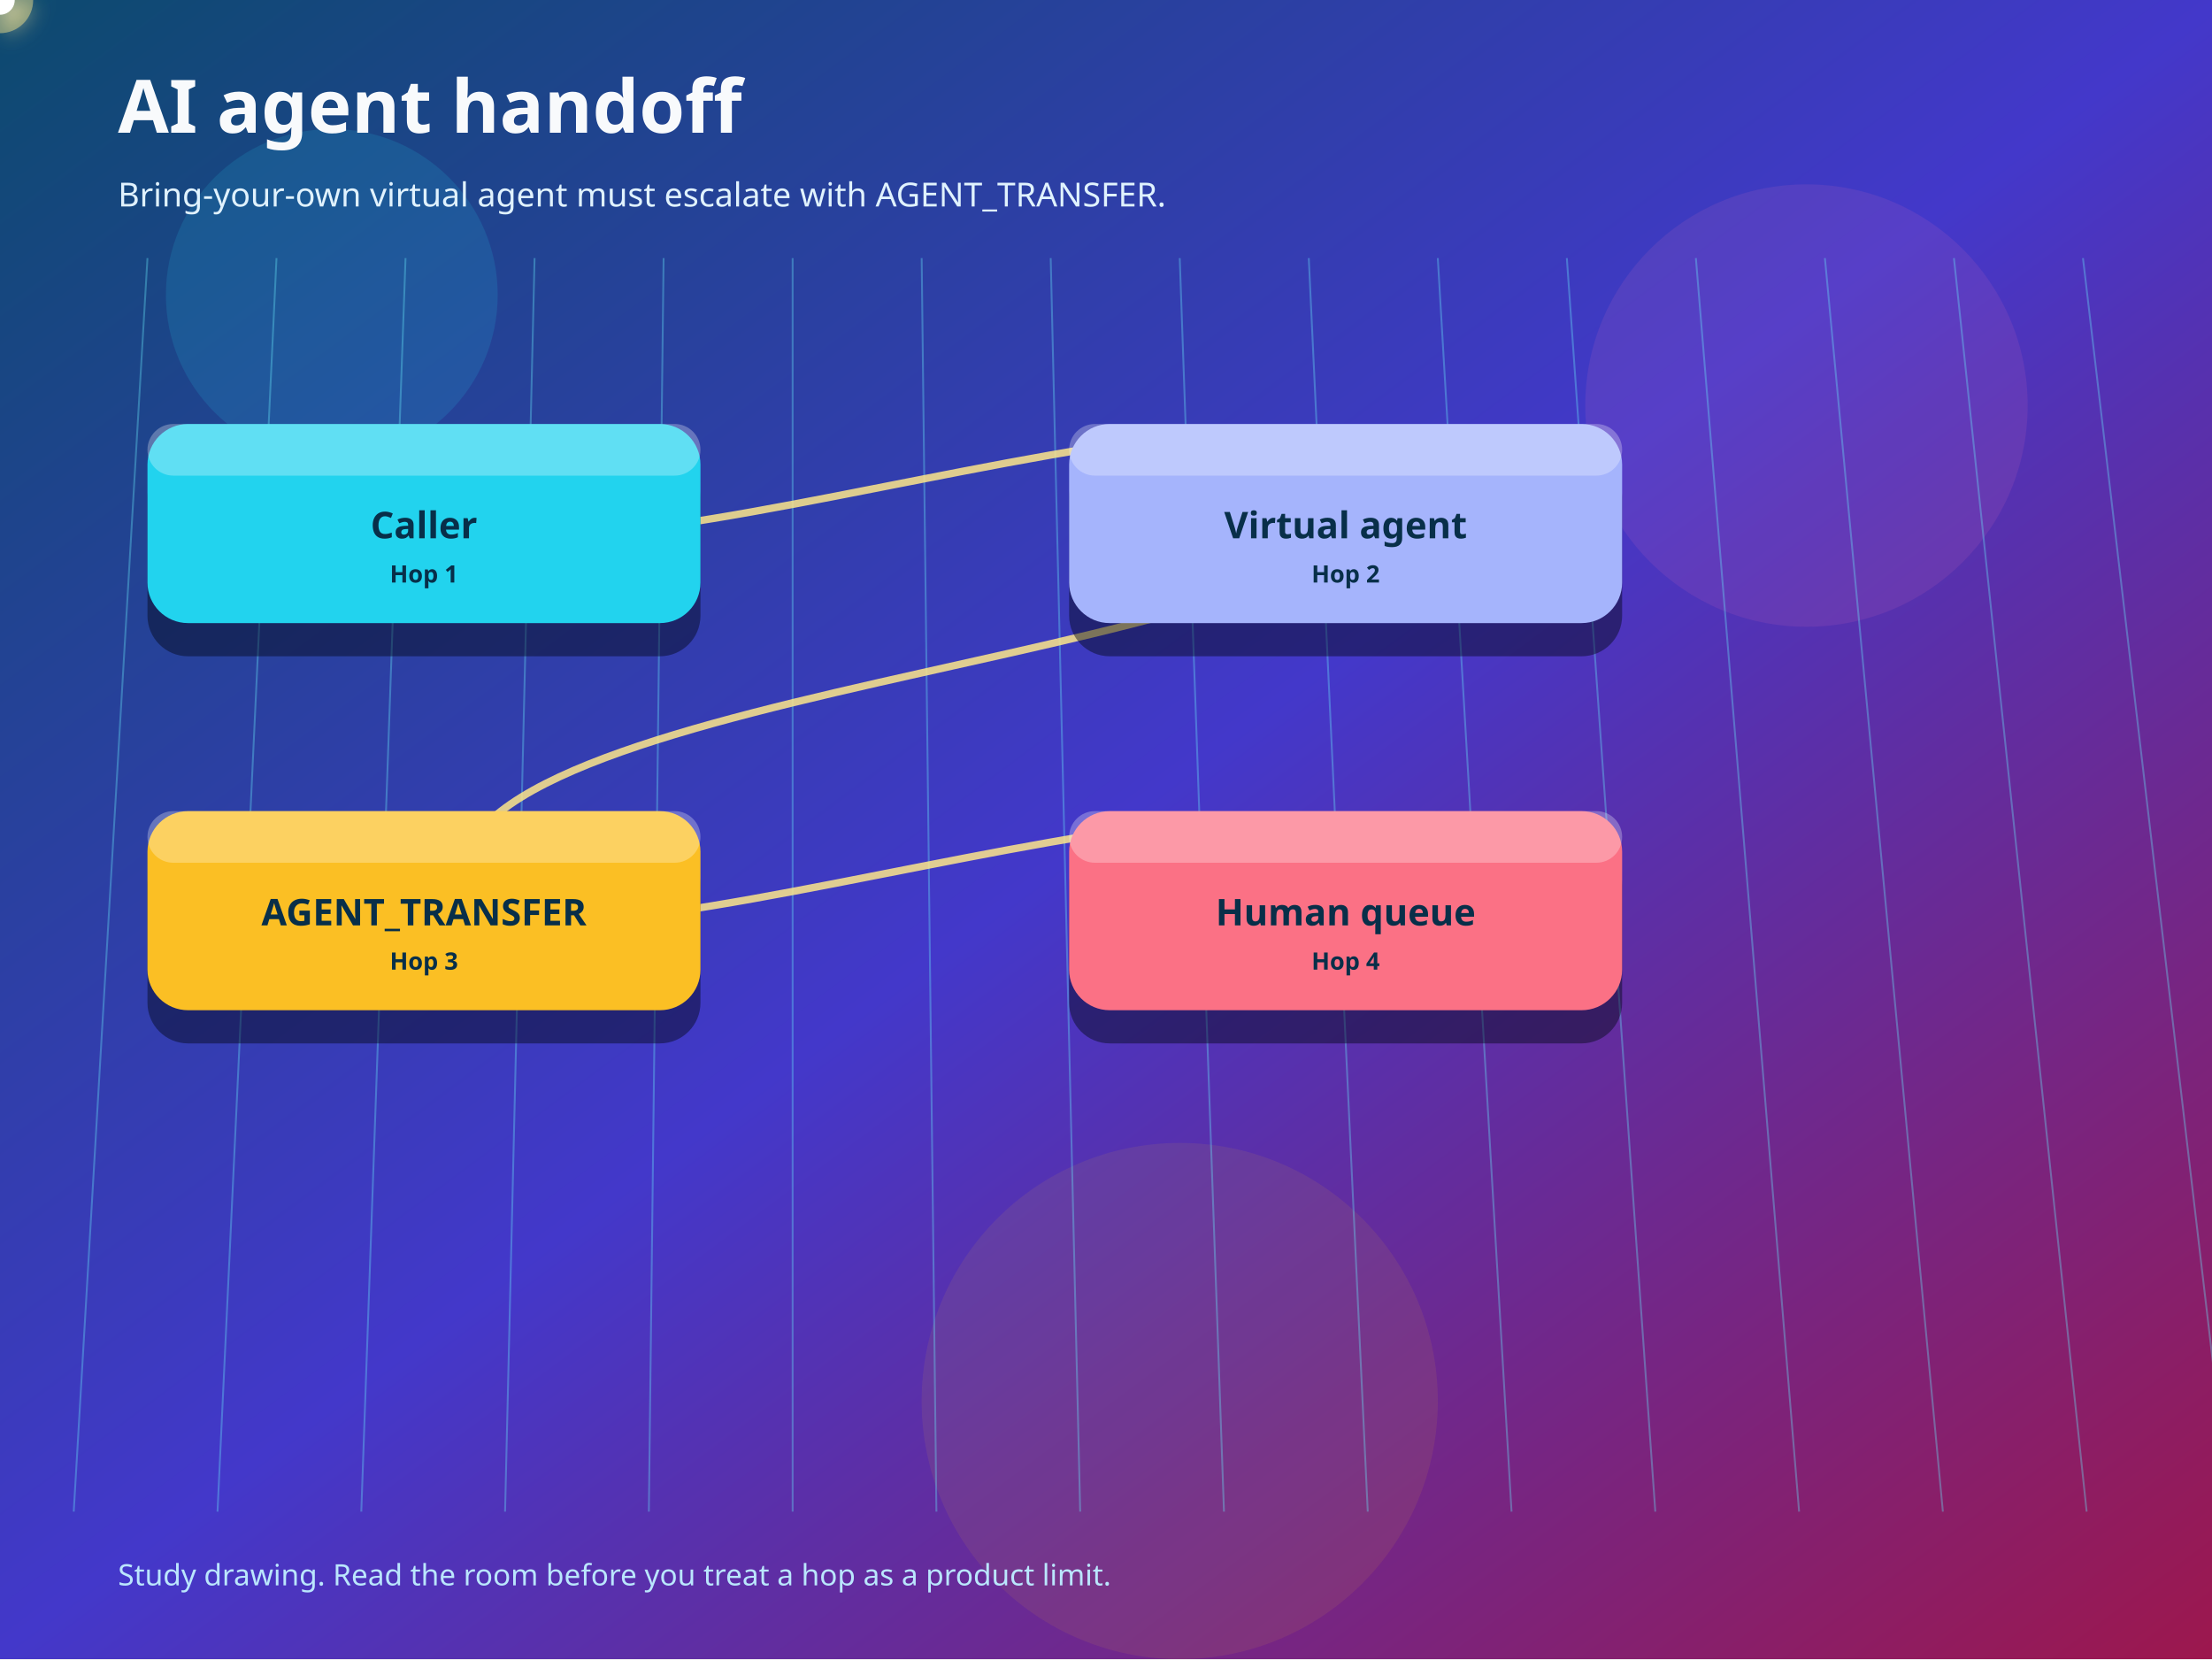
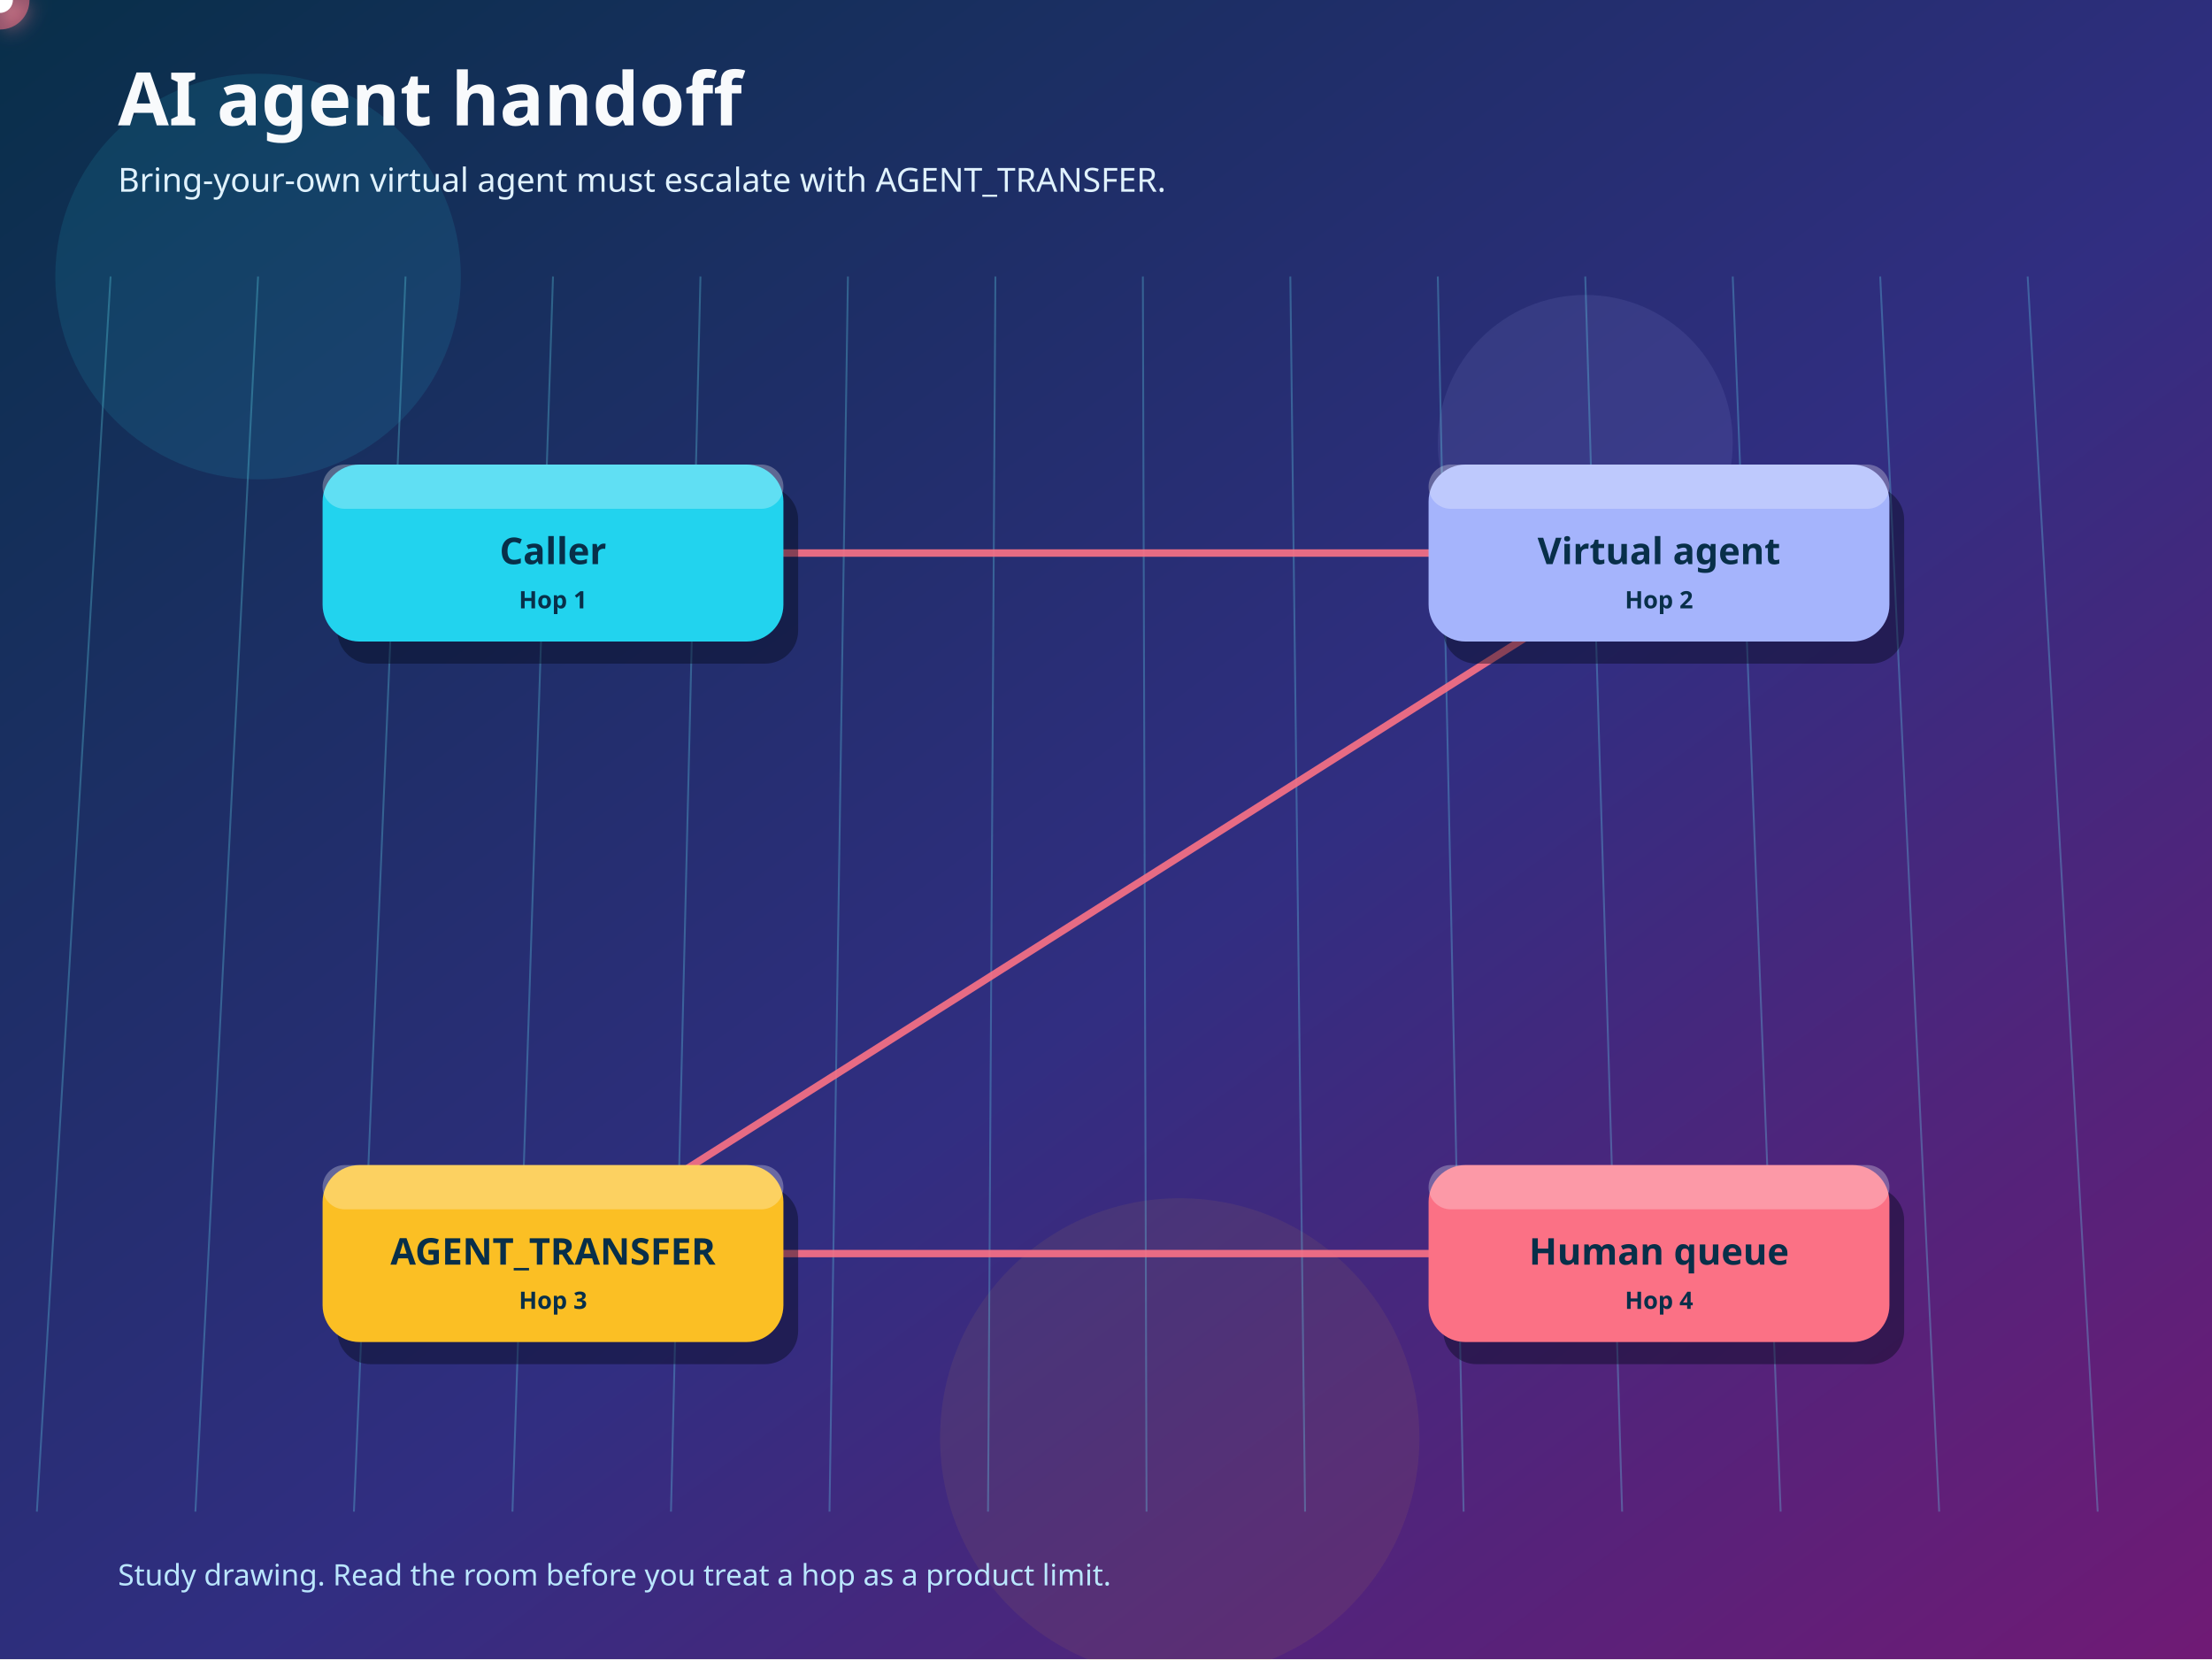
- <svg xmlns="http://www.w3.org/2000/svg" data-palette="0" viewBox="0 0 1200 900" role="img" aria-label="AI agent handoff">
+ <svg xmlns="http://www.w3.org/2000/svg" viewBox="0 0 1200 900" data-layout="corners" role="img" aria-label="AI agent handoff">
  <defs>
    <linearGradient id="sky" x1="0" y1="0" x2="1" y2="1">
-       <stop offset="0" stop-color="#0c4a6e" />
-       <stop offset="0.5" stop-color="#4338ca" />
-       <stop offset="1" stop-color="#9d174d" />
+       <stop offset="0" stop-color="#082f49" />
+       <stop offset="0.55" stop-color="#312e81" />
+       <stop offset="1" stop-color="#701a75" />
    </linearGradient>
-     <filter id="glow" x="-50%" y="-50%" width="200%" height="200%">
+     <filter id="glow" x="-40%" y="-40%" width="180%" height="180%">
      <feGaussianBlur stdDeviation="6" result="b" />
      <feMerge>
        <feMergeNode in="b" />
        <feMergeNode in="SourceGraphic" />
      </feMerge>
    </filter>
  </defs>
  <rect width="1200" height="900" fill="url(#sky)" />
-   <g opacity="0.55">
-     <animateTransform attributeName="transform" type="translate" values="0 0; 0 18; 0 0" dur="14s" repeatCount="indefinite" />
-     <circle cx="180" cy="160" r="90" fill="#22d3ee" opacity="0.25" />
-     <circle cx="980" cy="220" r="120" fill="#f472b6" opacity="0.2" />
-     <circle cx="640" cy="760" r="140" fill="#fbbf24" opacity="0.16" />
+   <g opacity="0.5">
+     <animateTransform attributeName="transform" type="translate" values="0 0; 0 12; 0 0" dur="11s" repeatCount="indefinite" />
+     <circle cx="140" cy="150" r="110" fill="#22d3ee" opacity="0.22" />
+     <circle cx="860" cy="240" r="80" fill="#a5b4fc" opacity="0.2" />
+     <circle cx="640" cy="780" r="130" fill="#fbbf24" opacity="0.14" />
  </g>
-   <g opacity="0.35" stroke="#67e8f9" stroke-width="1">
-     <animateTransform attributeName="transform" type="translate" values="0 0; -12 8; 0 0" dur="18s" repeatCount="indefinite" />
-     <line x1="80" y1="140" x2="40" y2="820" />
-     <line x1="150" y1="140" x2="118" y2="820" />
-     <line x1="220" y1="140" x2="196" y2="820" />
-     <line x1="290" y1="140" x2="274" y2="820" />
-     <line x1="360" y1="140" x2="352" y2="820" />
-     <line x1="430" y1="140" x2="430" y2="820" />
-     <line x1="500" y1="140" x2="508" y2="820" />
-     <line x1="570" y1="140" x2="586" y2="820" />
-     <line x1="640" y1="140" x2="664" y2="820" />
-     <line x1="710" y1="140" x2="742" y2="820" />
-     <line x1="780" y1="140" x2="820" y2="820" />
-     <line x1="850" y1="140" x2="898" y2="820" />
-     <line x1="920" y1="140" x2="976" y2="820" />
-     <line x1="990" y1="140" x2="1054" y2="820" />
-     <line x1="1060" y1="140" x2="1132" y2="820" />
-     <line x1="1130" y1="140" x2="1210" y2="820" />
+   <g>
+     <animateTransform attributeName="transform" type="translate" values="0 0; -16 10; 0 0" dur="18s" repeatCount="indefinite" />
+     <g opacity="0.28" stroke="#67e8f9" stroke-width="1">
+       <line x1="60" y1="150" x2="20" y2="820" />
+       <line x1="140" y1="150" x2="106" y2="820" />
+       <line x1="220" y1="150" x2="192" y2="820" />
+       <line x1="300" y1="150" x2="278" y2="820" />
+       <line x1="380" y1="150" x2="364" y2="820" />
+       <line x1="460" y1="150" x2="450" y2="820" />
+       <line x1="540" y1="150" x2="536" y2="820" />
+       <line x1="620" y1="150" x2="622" y2="820" />
+       <line x1="700" y1="150" x2="708" y2="820" />
+       <line x1="780" y1="150" x2="794" y2="820" />
+       <line x1="860" y1="150" x2="880" y2="820" />
+       <line x1="940" y1="150" x2="966" y2="820" />
+       <line x1="1020" y1="150" x2="1052" y2="820" />
+       <line x1="1100" y1="150" x2="1138" y2="820" />
+     </g>
  </g>
-   <text x="64" y="72" fill="#f8fafc" font-size="40" font-family="system-ui,sans-serif" font-weight="800">AI agent handoff</text>
-   <text x="64" y="112" fill="#e0f2fe" font-size="18" font-family="system-ui,sans-serif">Bring-your-own virtual agent must escalate with AGENT_TRANSFER.</text>
-   <path d="M 250 266 C 250 356 750 160 750 266 C 750 356 250 370 250 476 C 250 566 750 370 750 476" fill="none" stroke="#fde68a" stroke-width="4" stroke-linecap="round" opacity="0.85" />
+   <text x="64" y="68" fill="#f8fafc" font-size="40" font-family="system-ui,sans-serif" font-weight="800">AI agent handoff</text>
+   <text x="64" y="104" fill="#e0f2fe" font-size="18" font-family="system-ui,sans-serif">Bring-your-own virtual agent must escalate with AGENT_TRANSFER.</text>
+   <path d="M 300 300 L 900 300 L 300 680 L 900 680" fill="none" stroke="#fb7185" stroke-width="4" stroke-linecap="round" opacity="0.9" />
  <g class="hop">
-     <rect x="80" y="248" width="300" height="108" rx="22" fill="#020617" opacity="0.45" />
-     <rect x="80" y="230" width="300" height="108" rx="22" fill="#22d3ee" />
-     <rect x="80" y="230" width="300" height="28" rx="14" fill="#ffffff" opacity="0.28" />
-     <text x="230" y="292" text-anchor="middle" fill="#082f49" font-size="20" font-family="system-ui,sans-serif" font-weight="800">Caller</text>
-     <text x="230" y="316" text-anchor="middle" fill="#082f49" font-size="13" font-family="system-ui,sans-serif" font-weight="700">Hop 1</text>
+     <rect x="183.0" y="264.0" width="250" height="96" rx="18" fill="#020617" opacity="0.42" />
+     <rect x="175.0" y="252.0" width="250" height="96" rx="20" fill="#22d3ee" />
+     <rect x="175.0" y="252.0" width="250" height="24" rx="12" fill="#ffffff" opacity="0.28" />
+     <text x="300" y="306.0" text-anchor="middle" fill="#082f49" font-size="20" font-family="system-ui,sans-serif" font-weight="800">Caller</text>
+     <text x="300" y="330.0" text-anchor="middle" fill="#082f49" font-size="13" font-family="system-ui,sans-serif" font-weight="700">Hop 1</text>
  </g>
  <g class="hop">
-     <rect x="580" y="248" width="300" height="108" rx="22" fill="#020617" opacity="0.45" />
-     <rect x="580" y="230" width="300" height="108" rx="22" fill="#a5b4fc" />
-     <rect x="580" y="230" width="300" height="28" rx="14" fill="#ffffff" opacity="0.28" />
-     <text x="730" y="292" text-anchor="middle" fill="#082f49" font-size="20" font-family="system-ui,sans-serif" font-weight="800">Virtual agent</text>
-     <text x="730" y="316" text-anchor="middle" fill="#082f49" font-size="13" font-family="system-ui,sans-serif" font-weight="700">Hop 2</text>
+     <rect x="783.0" y="264.0" width="250" height="96" rx="18" fill="#020617" opacity="0.42" />
+     <rect x="775.0" y="252.0" width="250" height="96" rx="20" fill="#a5b4fc" />
+     <rect x="775.0" y="252.0" width="250" height="24" rx="12" fill="#ffffff" opacity="0.28" />
+     <text x="900" y="306.0" text-anchor="middle" fill="#082f49" font-size="20" font-family="system-ui,sans-serif" font-weight="800">Virtual agent</text>
+     <text x="900" y="330.0" text-anchor="middle" fill="#082f49" font-size="13" font-family="system-ui,sans-serif" font-weight="700">Hop 2</text>
  </g>
  <g class="hop">
-     <rect x="80" y="458" width="300" height="108" rx="22" fill="#020617" opacity="0.45" />
-     <rect x="80" y="440" width="300" height="108" rx="22" fill="#fbbf24" />
-     <rect x="80" y="440" width="300" height="28" rx="14" fill="#ffffff" opacity="0.28" />
-     <text x="230" y="502" text-anchor="middle" fill="#082f49" font-size="20" font-family="system-ui,sans-serif" font-weight="800">AGENT_TRANSFER</text>
-     <text x="230" y="526" text-anchor="middle" fill="#082f49" font-size="13" font-family="system-ui,sans-serif" font-weight="700">Hop 3</text>
+     <rect x="183.0" y="644.0" width="250" height="96" rx="18" fill="#020617" opacity="0.42" />
+     <rect x="175.0" y="632.0" width="250" height="96" rx="20" fill="#fbbf24" />
+     <rect x="175.0" y="632.0" width="250" height="24" rx="12" fill="#ffffff" opacity="0.28" />
+     <text x="300" y="686.0" text-anchor="middle" fill="#082f49" font-size="20" font-family="system-ui,sans-serif" font-weight="800">AGENT_TRANSFER</text>
+     <text x="300" y="710.0" text-anchor="middle" fill="#082f49" font-size="13" font-family="system-ui,sans-serif" font-weight="700">Hop 3</text>
  </g>
  <g class="hop">
-     <rect x="580" y="458" width="300" height="108" rx="22" fill="#020617" opacity="0.45" />
-     <rect x="580" y="440" width="300" height="108" rx="22" fill="#fb7185" />
-     <rect x="580" y="440" width="300" height="28" rx="14" fill="#ffffff" opacity="0.28" />
-     <text x="730" y="502" text-anchor="middle" fill="#082f49" font-size="20" font-family="system-ui,sans-serif" font-weight="800">Human queue</text>
-     <text x="730" y="526" text-anchor="middle" fill="#082f49" font-size="13" font-family="system-ui,sans-serif" font-weight="700">Hop 4</text>
+     <rect x="783.0" y="644.0" width="250" height="96" rx="18" fill="#020617" opacity="0.42" />
+     <rect x="775.0" y="632.0" width="250" height="96" rx="20" fill="#fb7185" />
+     <rect x="775.0" y="632.0" width="250" height="24" rx="12" fill="#ffffff" opacity="0.28" />
+     <text x="900" y="686.0" text-anchor="middle" fill="#082f49" font-size="20" font-family="system-ui,sans-serif" font-weight="800">Human queue</text>
+     <text x="900" y="710.0" text-anchor="middle" fill="#082f49" font-size="13" font-family="system-ui,sans-serif" font-weight="700">Hop 4</text>
  </g>
  <g filter="url(#glow)">
-     <animateMotion dur="6.5s" repeatCount="indefinite" path="M 250 266 C 250 356 750 160 750 266 C 750 356 250 370 250 476 C 250 566 750 370 750 476" />
-     <circle r="18" fill="#fde68a" opacity="0.45" />
-     <circle r="8" fill="#ffffff" />
+     <animateMotion dur="4.5s" repeatCount="indefinite" path="M 300 300 L 900 300 L 300 680 L 900 680" />
+     <circle r="16" fill="#fb7185" opacity="0.55" />
+     <circle r="7" fill="#ffffff" />
  </g>
  <text x="64" y="860" fill="#bae6fd" font-size="16" font-family="system-ui,sans-serif">Study drawing. Read the room before you treat a hop as a product limit.</text>
</svg>
